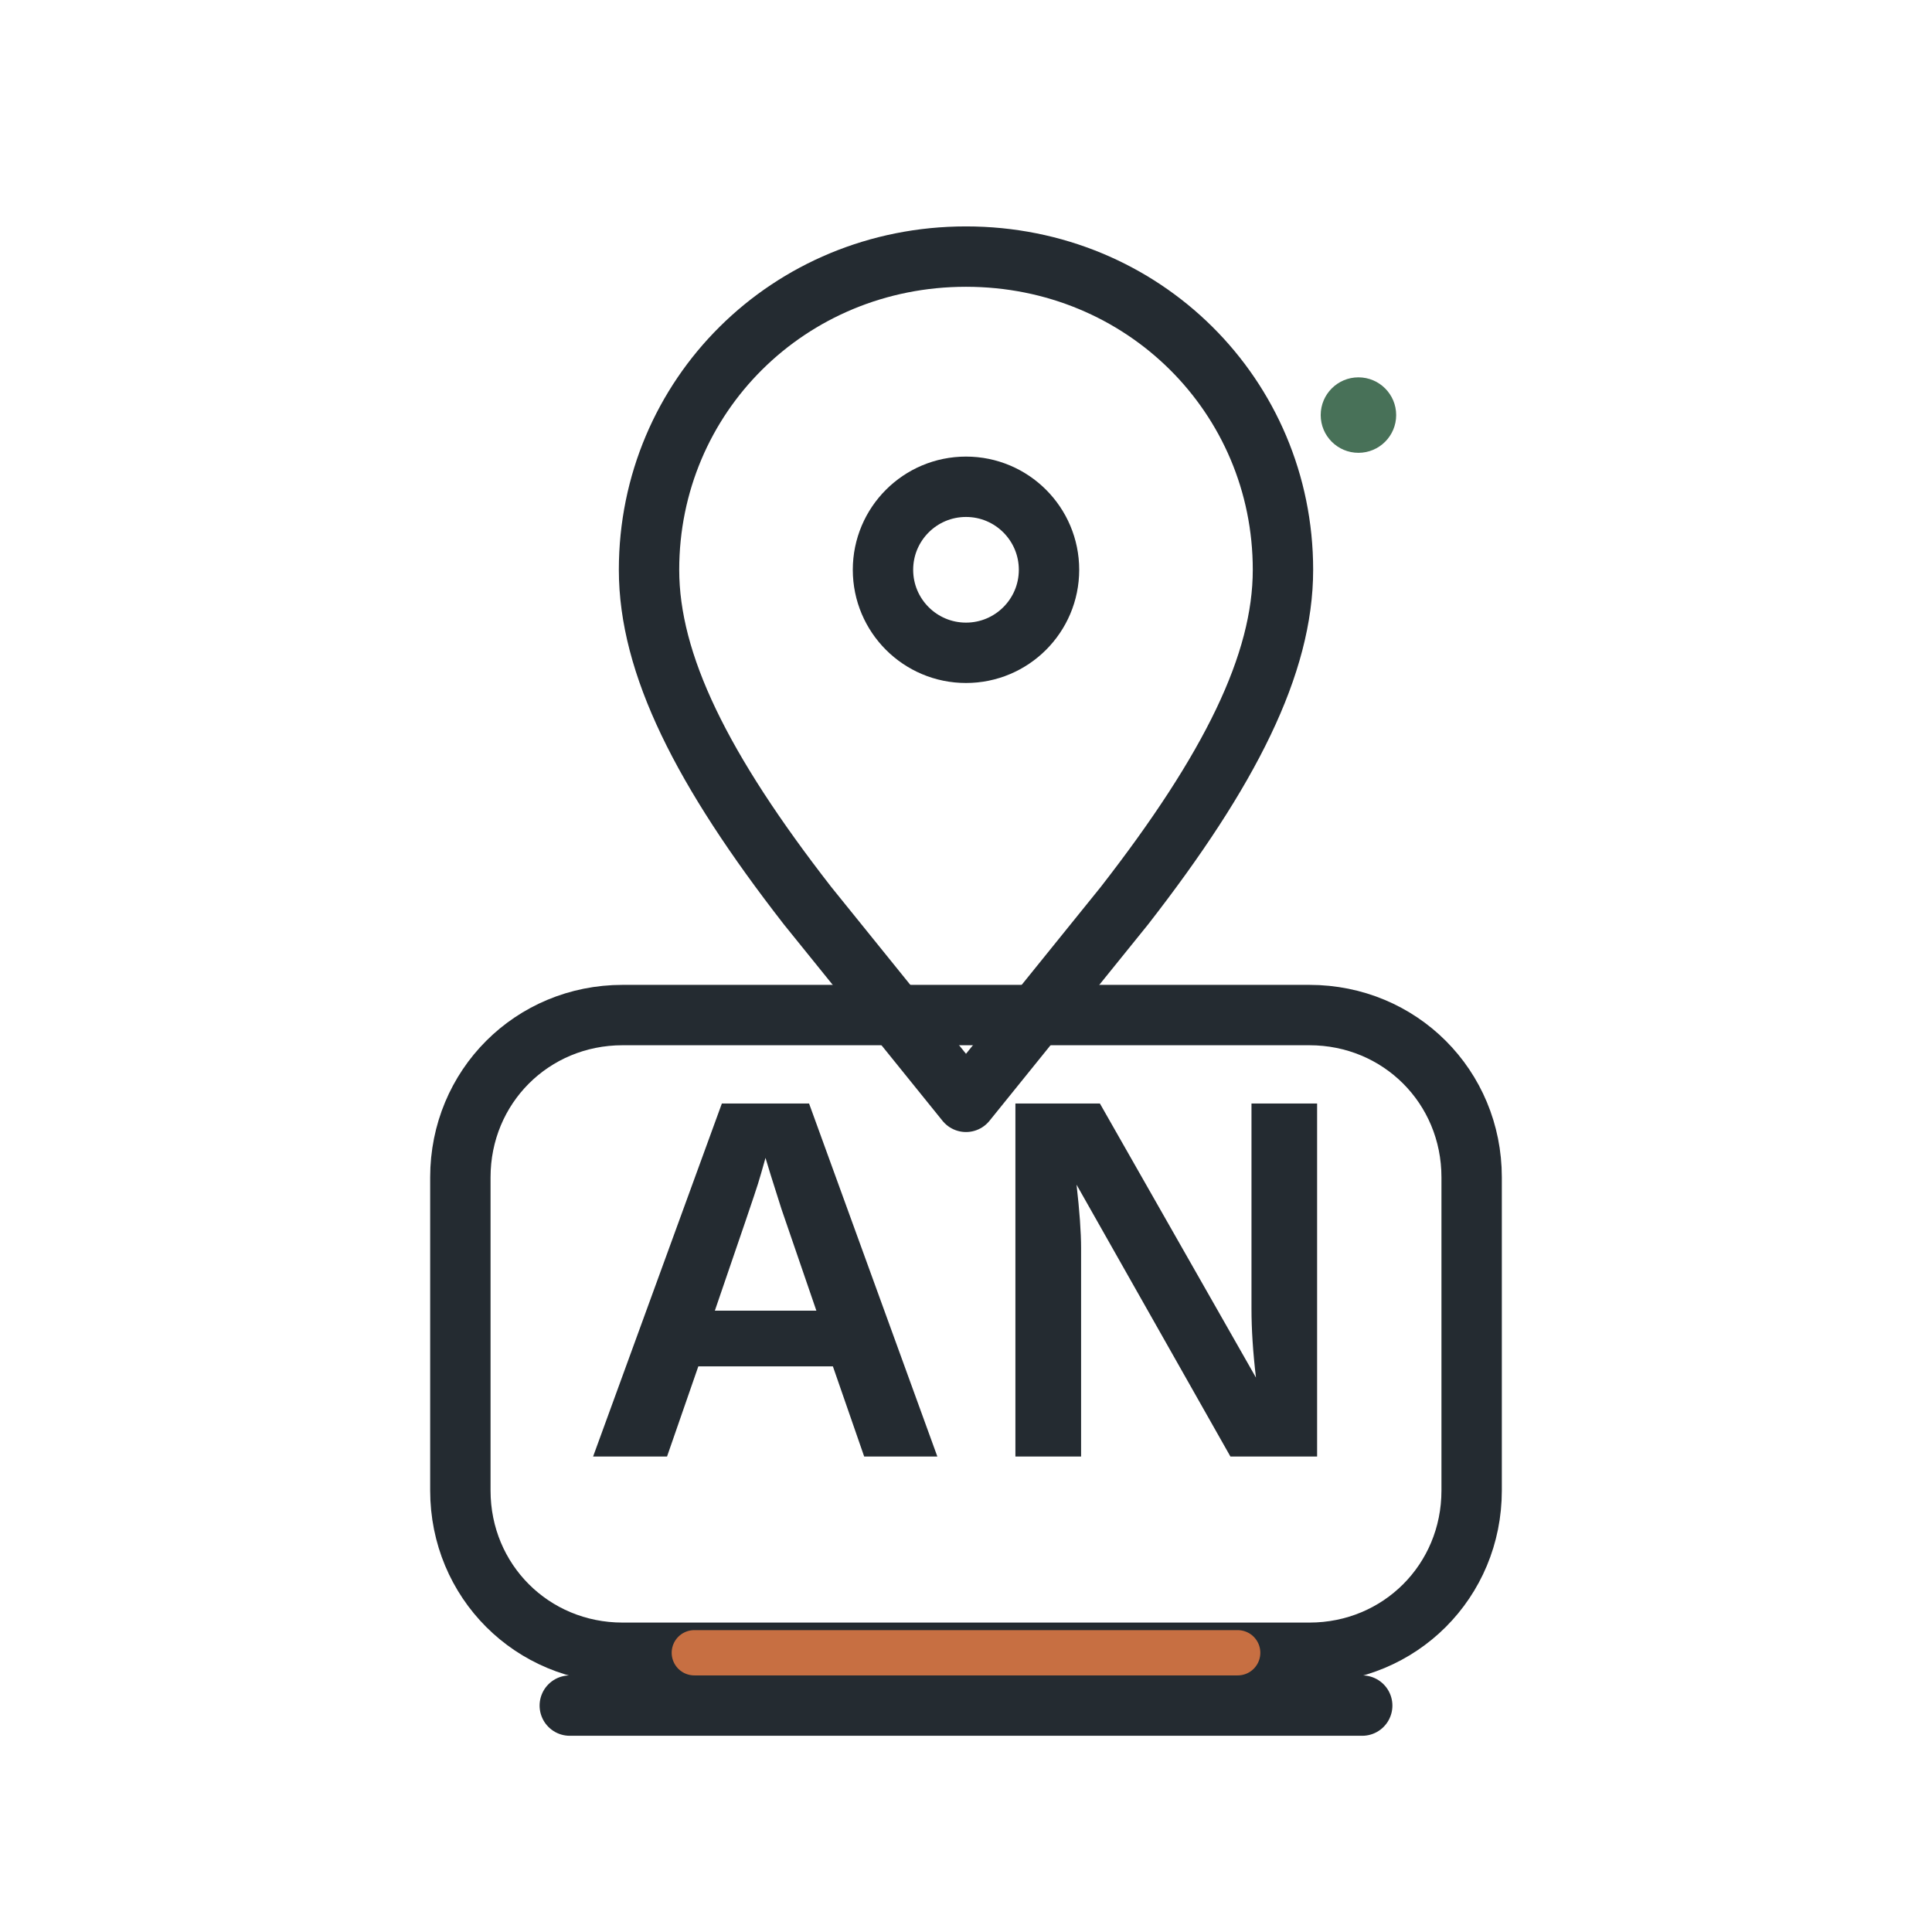
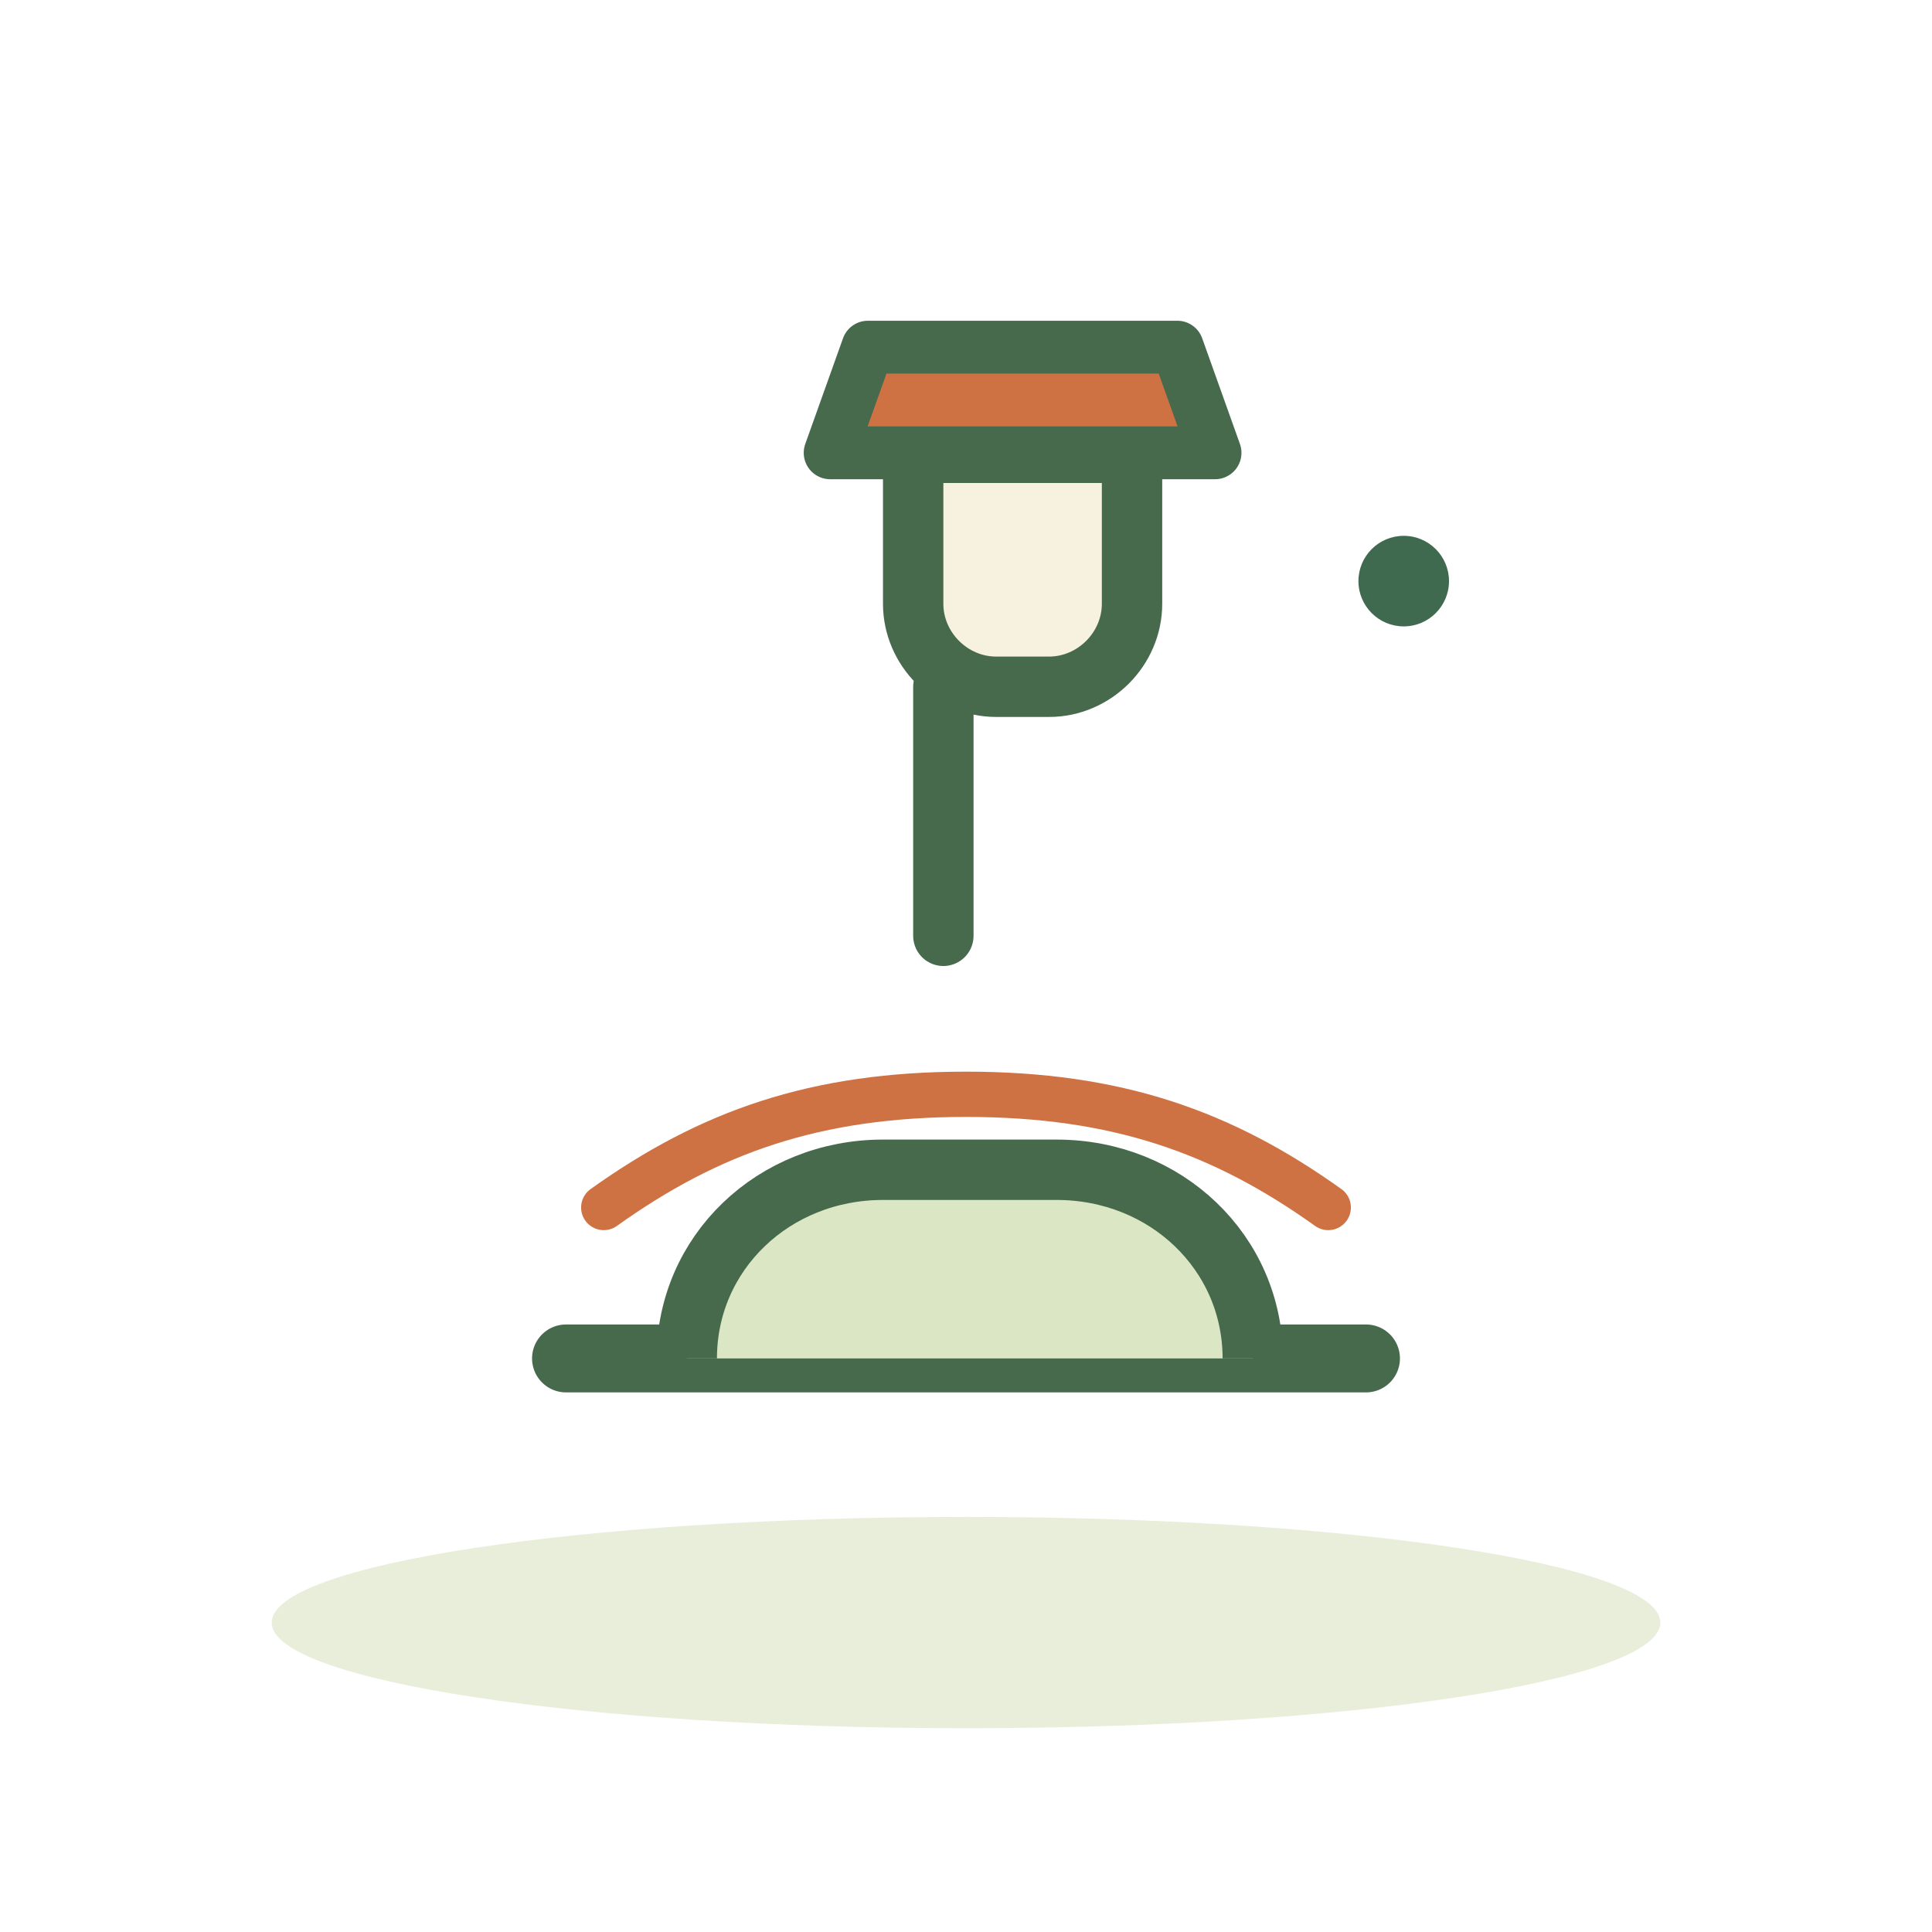
<svg xmlns="http://www.w3.org/2000/svg" viewBox="0 0 512 512" fill="none">
-   <g stroke="#242b31" stroke-width="16" stroke-linecap="round" stroke-linejoin="round">
-     <path d="M256 68c-47 0-84 37-84 83 0 25 14 53 42 89l42 52 42-52c28-36 42-64 42-89 0-46-37-83-84-83Z" />
-     <circle cx="256" cy="151" r="22" />
-     <path d="M122 312c0-24 19-43 43-43h182c24 0 43 19 43 43v83c0 24-19 43-43 43H165c-24 0-43-19-43-43Z" />
-     <path d="M151 452h210" />
-   </g>
-   <path d="M184 438h144" stroke="#cf7243" stroke-width="12" stroke-linecap="round" opacity="0.95" />
-   <circle cx="360" cy="110" r="10" fill="#3f6a50" opacity="0.95" />
-   <text x="256" y="386" fill="#242b31" font-family="Avenir Next, Segoe UI, Helvetica Neue, Arial, sans-serif" font-size="136" font-weight="800" letter-spacing="8" text-anchor="middle">AN</text>
+   <defs>
+     <linearGradient id="bg" x1="92" y1="70" x2="420" y2="446" gradientUnits="userSpaceOnUse">
+       <stop offset="0" stop-color="#f7f1df" />
+       <stop offset="1" stop-color="#eef3de" />
+     </linearGradient>
+     <linearGradient id="sage" x1="124" y1="124" x2="376" y2="388" gradientUnits="userSpaceOnUse">
+       <stop offset="0" stop-color="#dfe9c8" />
+       <stop offset="1" stop-color="#b9d09f" />
+     </linearGradient>
+     <linearGradient id="green" x1="142" y1="100" x2="384" y2="414" gradientUnits="userSpaceOnUse">
+       <stop offset="0" stop-color="#5f8258" />
+       <stop offset="1" stop-color="#476a4d" />
+     </linearGradient>
+     <linearGradient id="orange" x1="180" y1="112" x2="386" y2="388" gradientUnits="userSpaceOnUse">
+       <stop offset="0" stop-color="#f6b46b" />
+       <stop offset="1" stop-color="#cf7243" />
+     </linearGradient>
+   </defs>
+   <ellipse cx="256" cy="430" rx="184" ry="28" fill="#dfe7cc" opacity="0.7" />
+   <path d="M150 360h212" stroke="#476a4d" stroke-width="18" stroke-linecap="round" />
+   <path d="M182 360c0-28 23-50 52-50h46c29 0 52 22 52 50" fill="#dbe7c4" stroke="#476a4d" stroke-width="16" stroke-linejoin="round" />
+   <path d="M242 120h58v40c0 12-10 22-22 22h-14c-12 0-22-10-22-22v-40Z" fill="#f7f1df" stroke="#476a4d" stroke-width="16" stroke-linejoin="round" />
+   <path d="M220 120h102l-10-28h-82l-10 28Z" fill="#cf7243" stroke="#476a4d" stroke-width="14" stroke-linejoin="round" />
+   <path d="M250 182v66" stroke="#476a4d" stroke-width="16" stroke-linecap="round" />
+   <path d="M160 320c28-20 56-30 96-30s68 10 96 30" stroke="#cf7243" stroke-width="12" stroke-linecap="round" />
+   <circle cx="372" cy="154" r="12" fill="#3f6a50" />
</svg>
